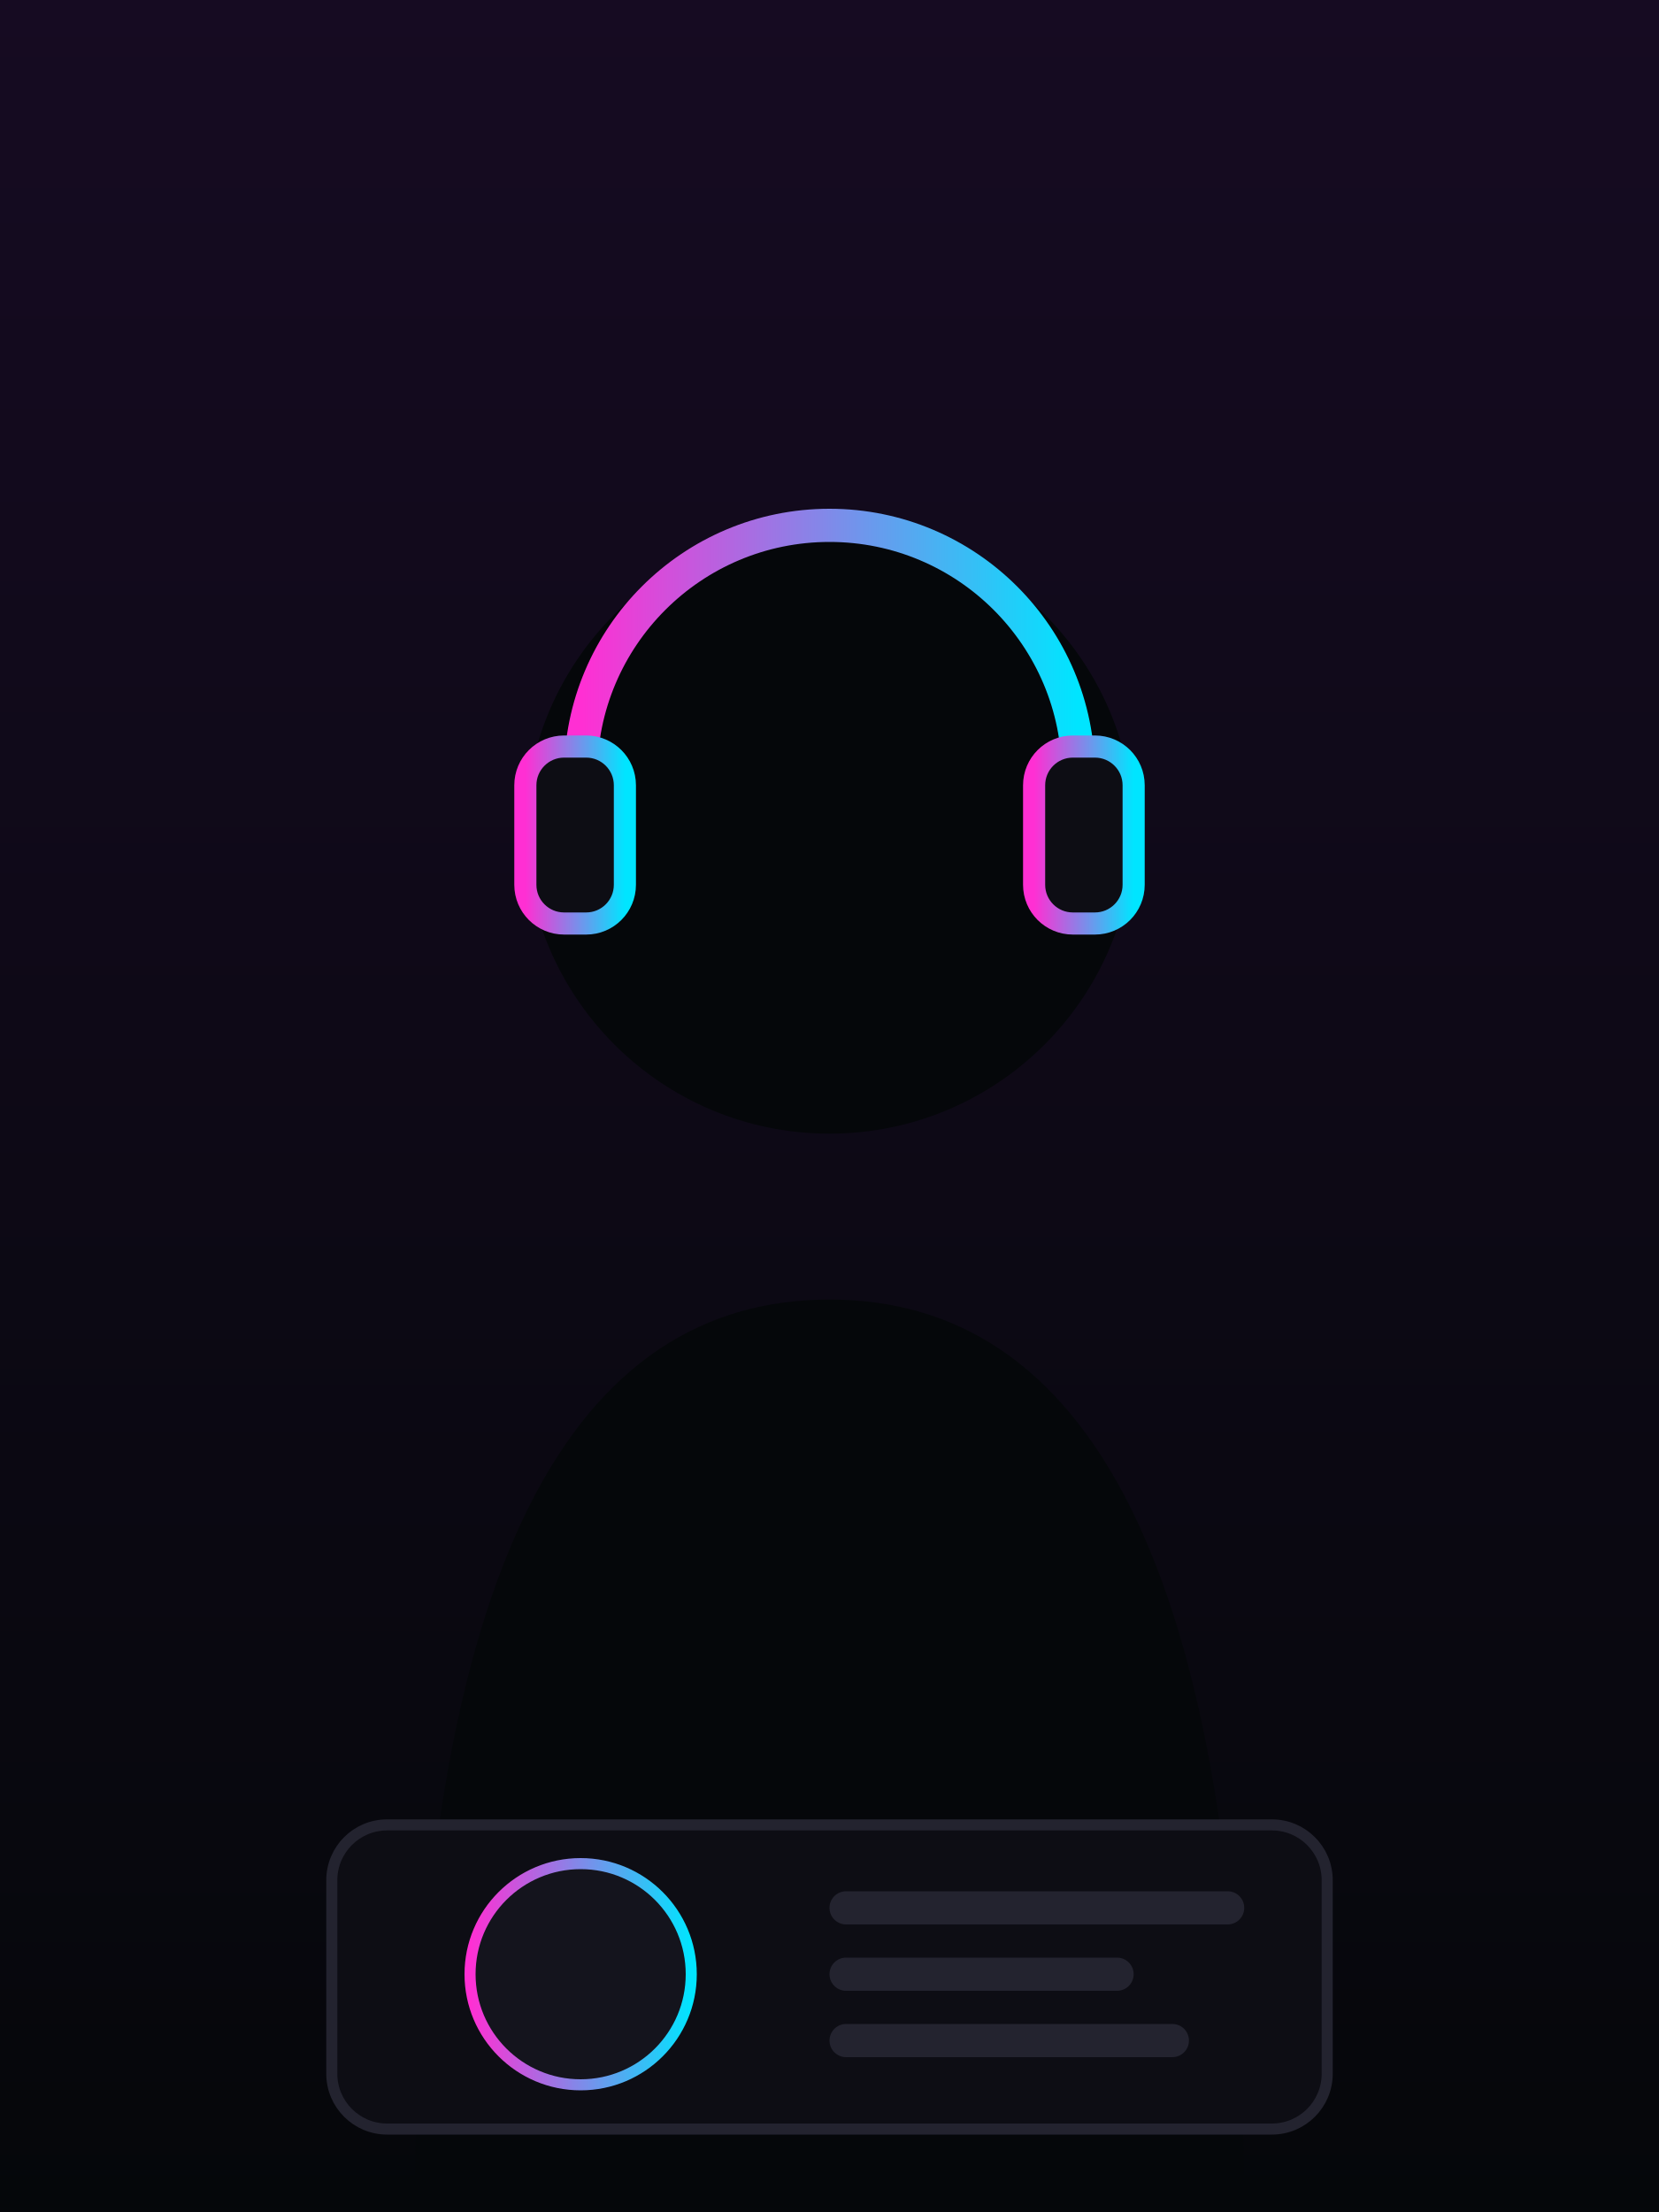
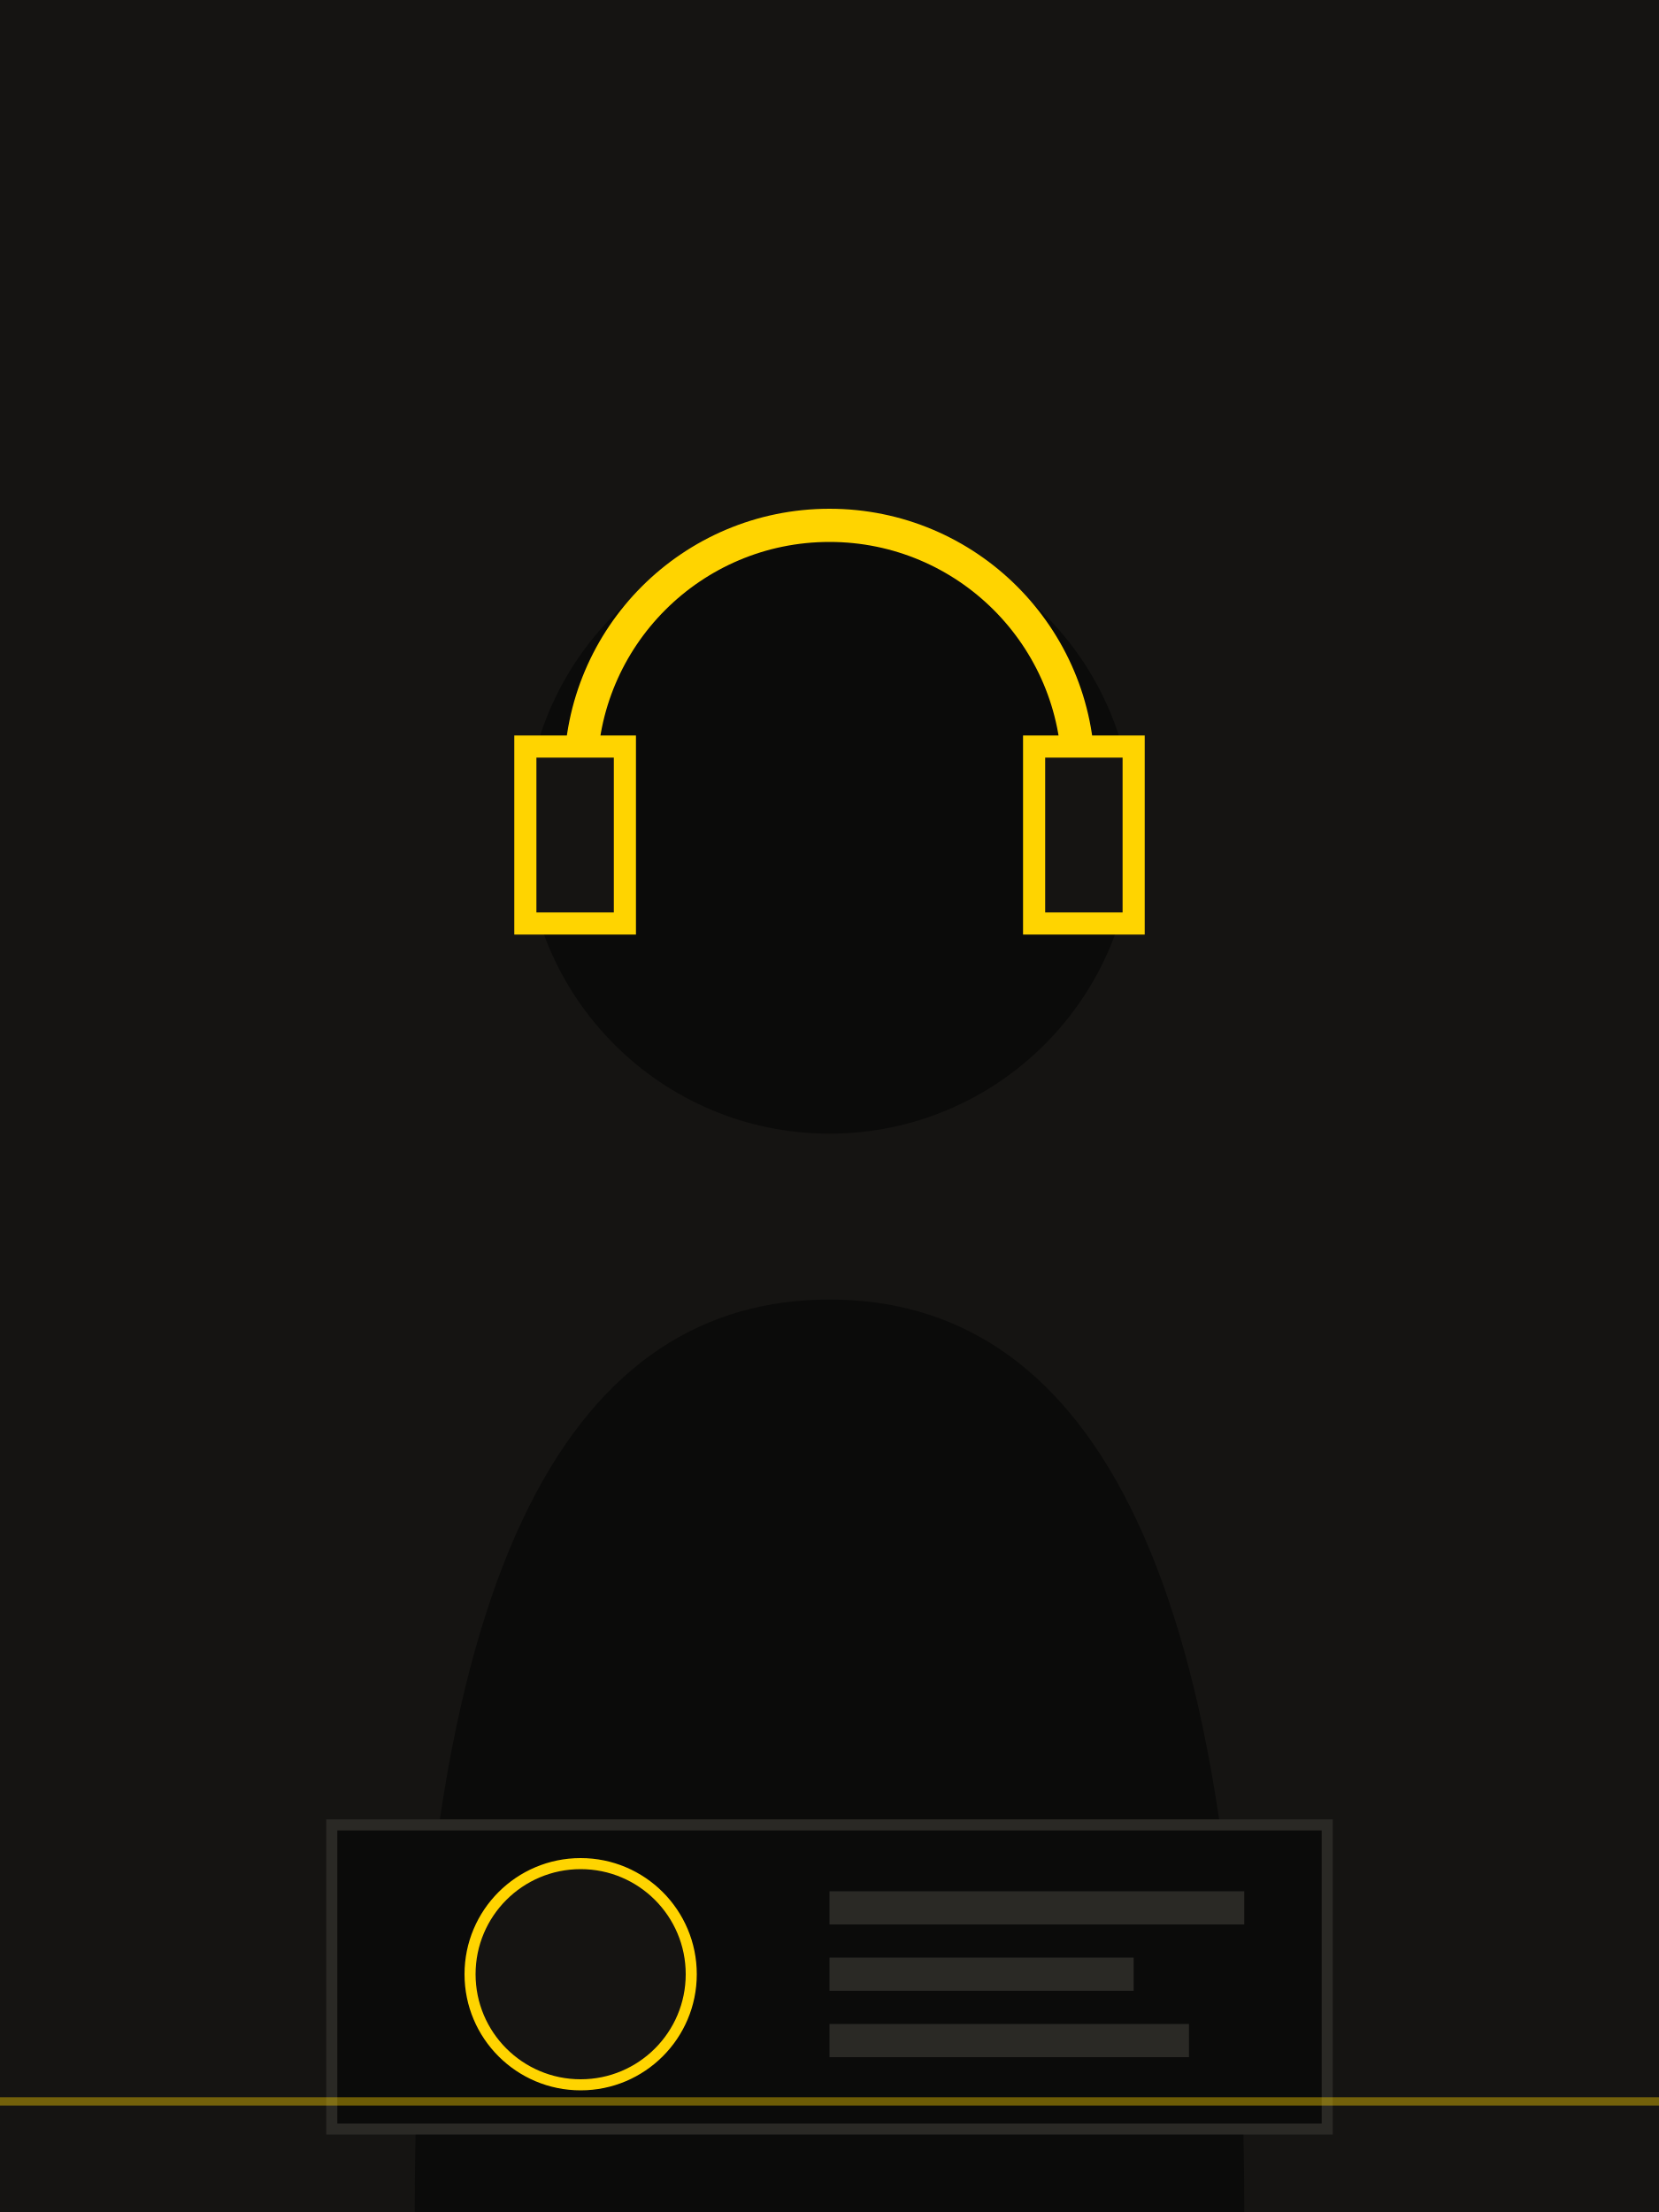
<svg xmlns="http://www.w3.org/2000/svg" viewBox="0 0 300 400">
-   <defs>
-     <linearGradient id="gb3" x1="0%" y1="0%" x2="0%" y2="100%">
-       <stop offset="0%" stop-color="#160b22" />
-       <stop offset="100%" stop-color="#05070a" />
-     </linearGradient>
-     <linearGradient id="gg3" x1="0%" y1="0%" x2="100%" y2="0%">
-       <stop offset="0%" stop-color="#ff2fd3" />
-       <stop offset="100%" stop-color="#00e5ff" />
-     </linearGradient>
-   </defs>
-   <rect width="300" height="400" fill="url(#gb3)" />
-   <g fill="#05070a">
+   <rect width="300" height="400" fill="#151412" />
+   <g fill="#0b0b0a">
    <circle cx="150" cy="150" r="55" />
    <path d="M75 400 C75 280 105 235 150 235 C195 235 225 280 225 400 Z" />
  </g>
-   <g stroke="url(#gg3)" stroke-width="6" fill="none" stroke-linecap="round">
+   <g stroke="#ffd400" stroke-width="6" fill="none" stroke-linecap="square">
    <path d="M105 140 a45 45 0 0 1 90 0" />
-     <rect x="95" y="135" width="18" height="32" rx="7" fill="#0d0d14" stroke="url(#gg3)" stroke-width="4" />
-     <rect x="187" y="135" width="18" height="32" rx="7" fill="#0d0d14" stroke="url(#gg3)" stroke-width="4" />
+     <rect x="95" y="135" width="18" height="32" fill="#151412" stroke="#ffd400" stroke-width="4" />
+     <rect x="187" y="135" width="18" height="32" fill="#151412" stroke="#ffd400" stroke-width="4" />
  </g>
  <g transform="translate(60,330)">
-     <rect x="0" y="0" width="180" height="55" rx="10" fill="#0d0d14" stroke="#23232f" stroke-width="2" />
-     <circle cx="45" cy="27" r="20" fill="#14141d" stroke="url(#gg3)" stroke-width="2" />
-     <rect x="90" y="12" width="75" height="6" rx="3" fill="#23232f" />
-     <rect x="90" y="24" width="55" height="6" rx="3" fill="#23232f" />
-     <rect x="90" y="36" width="65" height="6" rx="3" fill="#23232f" />
+     <rect x="0" y="0" width="180" height="55" fill="#0b0b0a" stroke="#2a2925" stroke-width="2" />
+     <circle cx="45" cy="27" r="20" fill="#151412" stroke="#ffd400" stroke-width="2" />
+     <rect x="90" y="12" width="75" height="6" fill="#2a2925" />
+     <rect x="90" y="24" width="55" height="6" fill="#2a2925" />
+     <rect x="90" y="36" width="65" height="6" fill="#2a2925" />
  </g>
-   <g stroke="url(#gg3)" stroke-width="1.5" opacity="0.4">
-     <line x1="0" y1="380" x2="300" y2="380" />
-   </g>
+   <line x1="0" y1="380" x2="300" y2="380" stroke="#ffd400" stroke-width="1.5" opacity="0.4" />
</svg>
